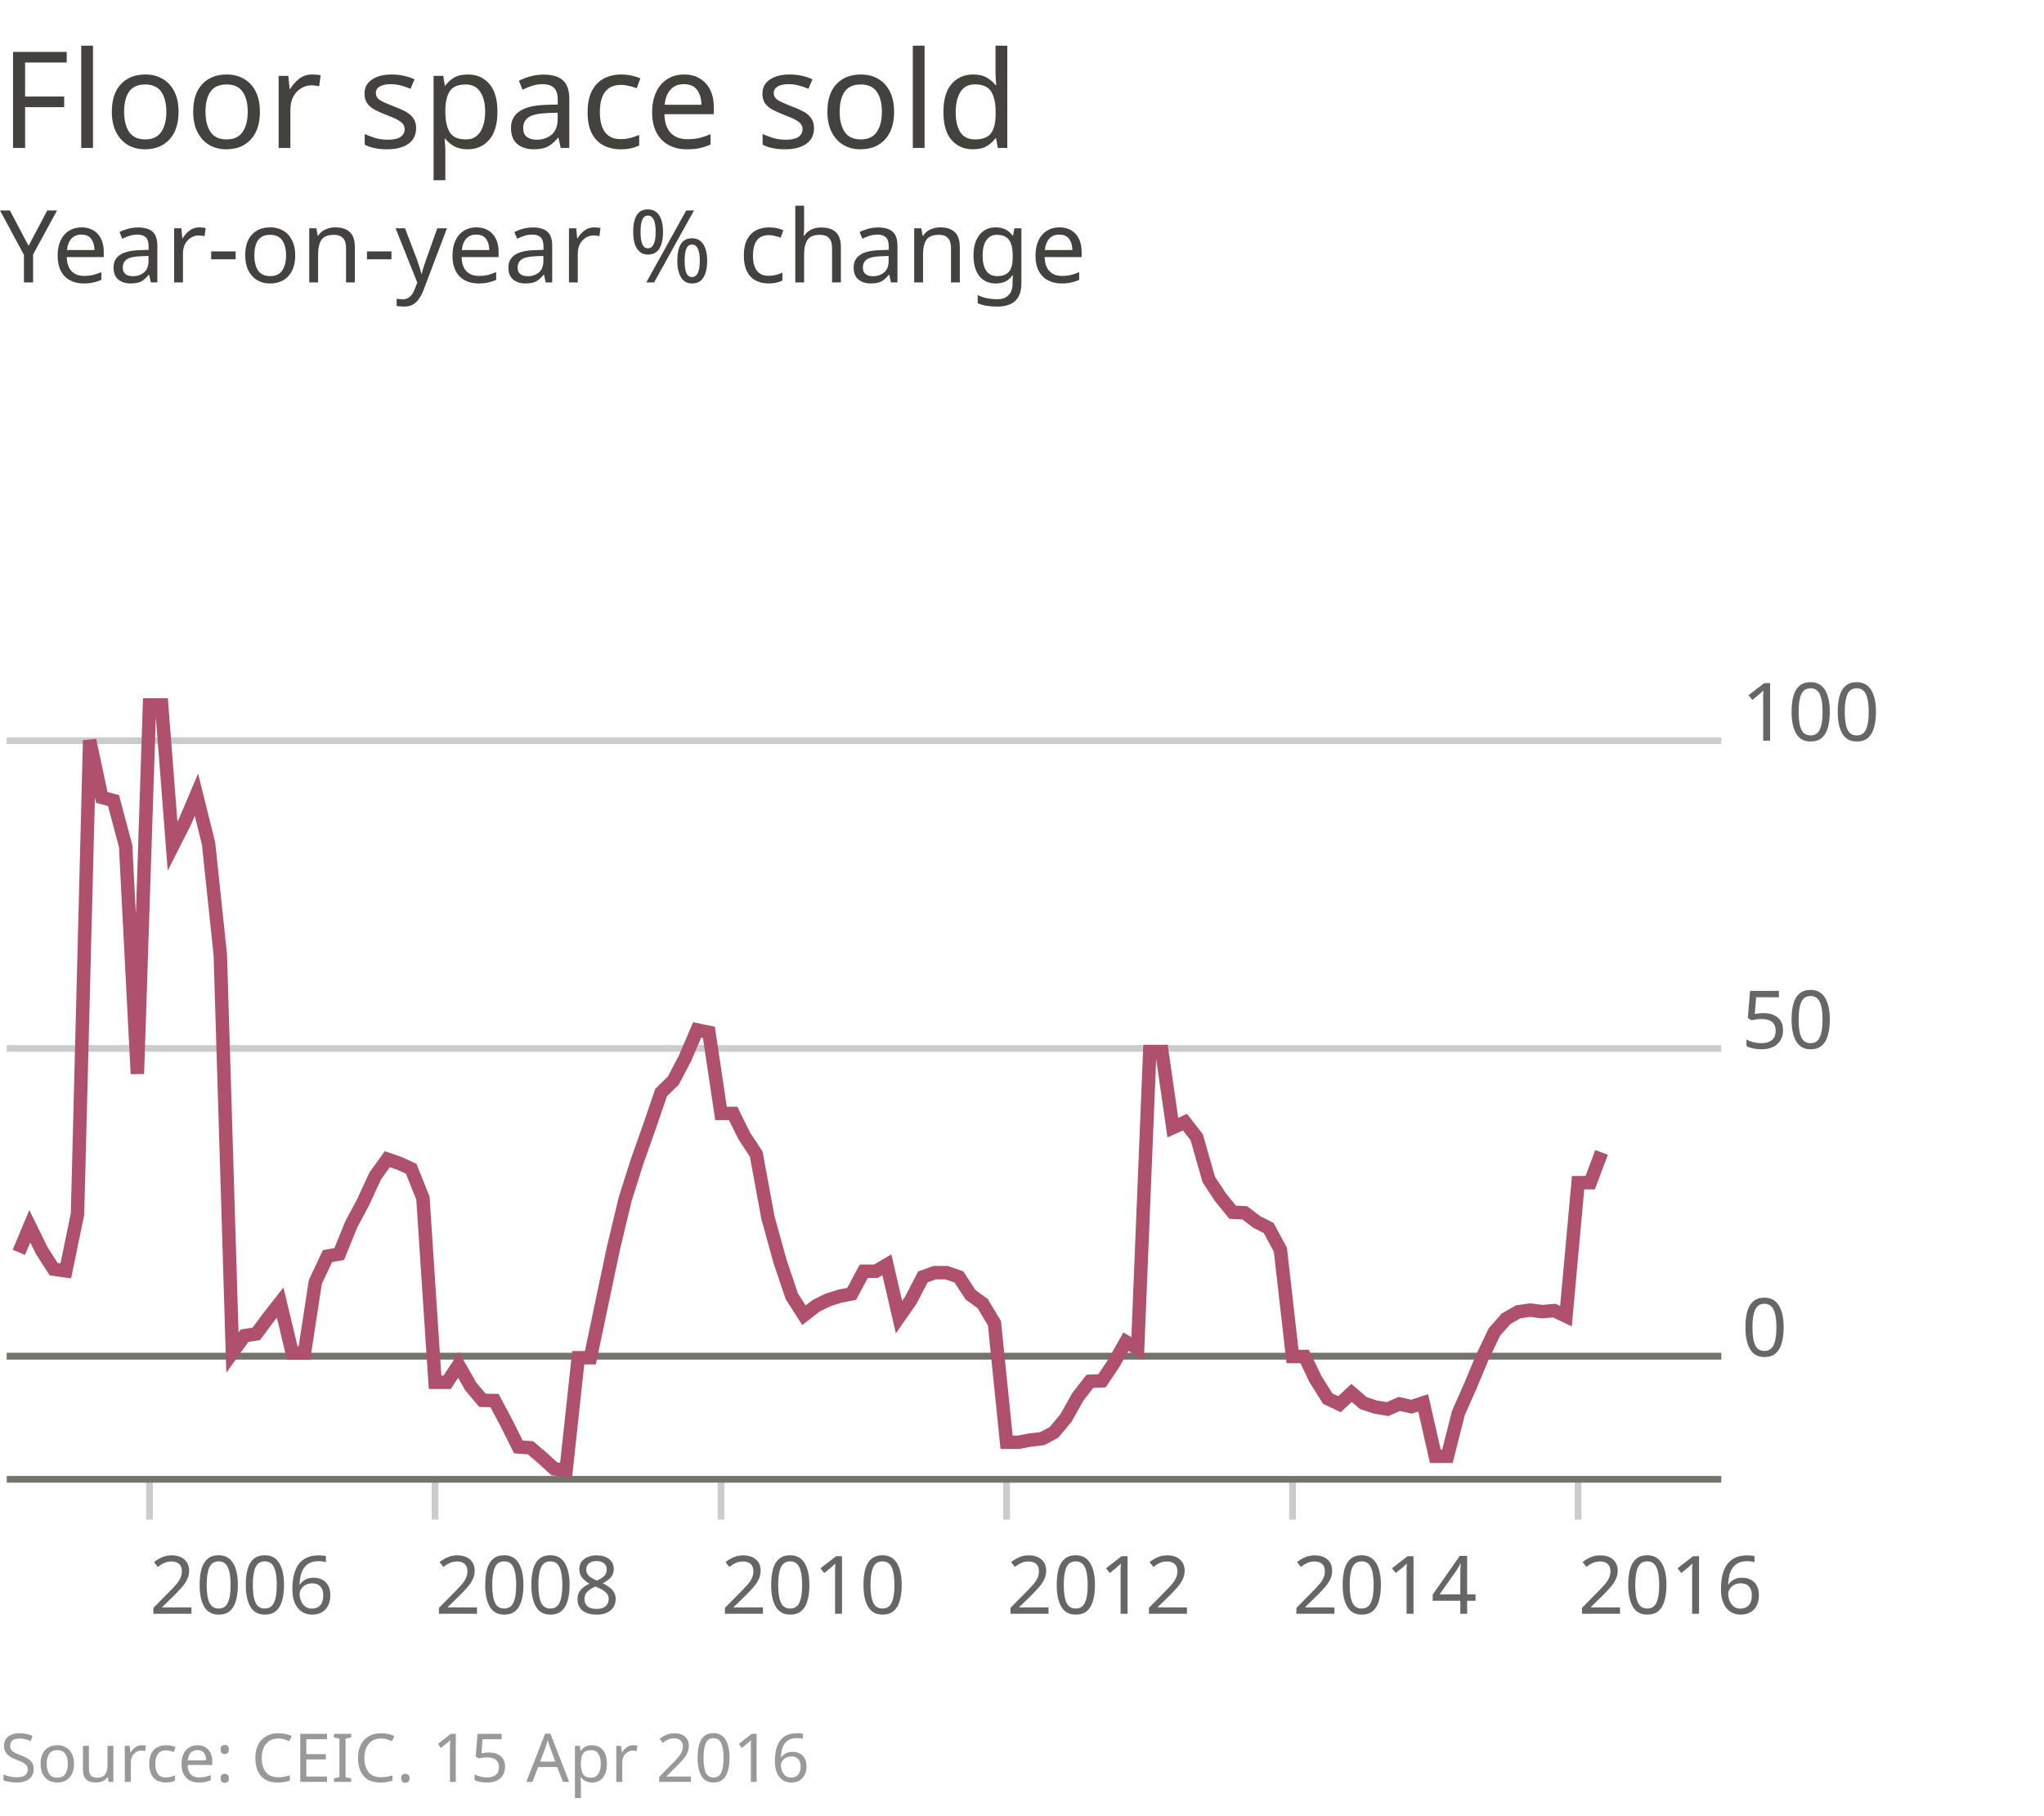
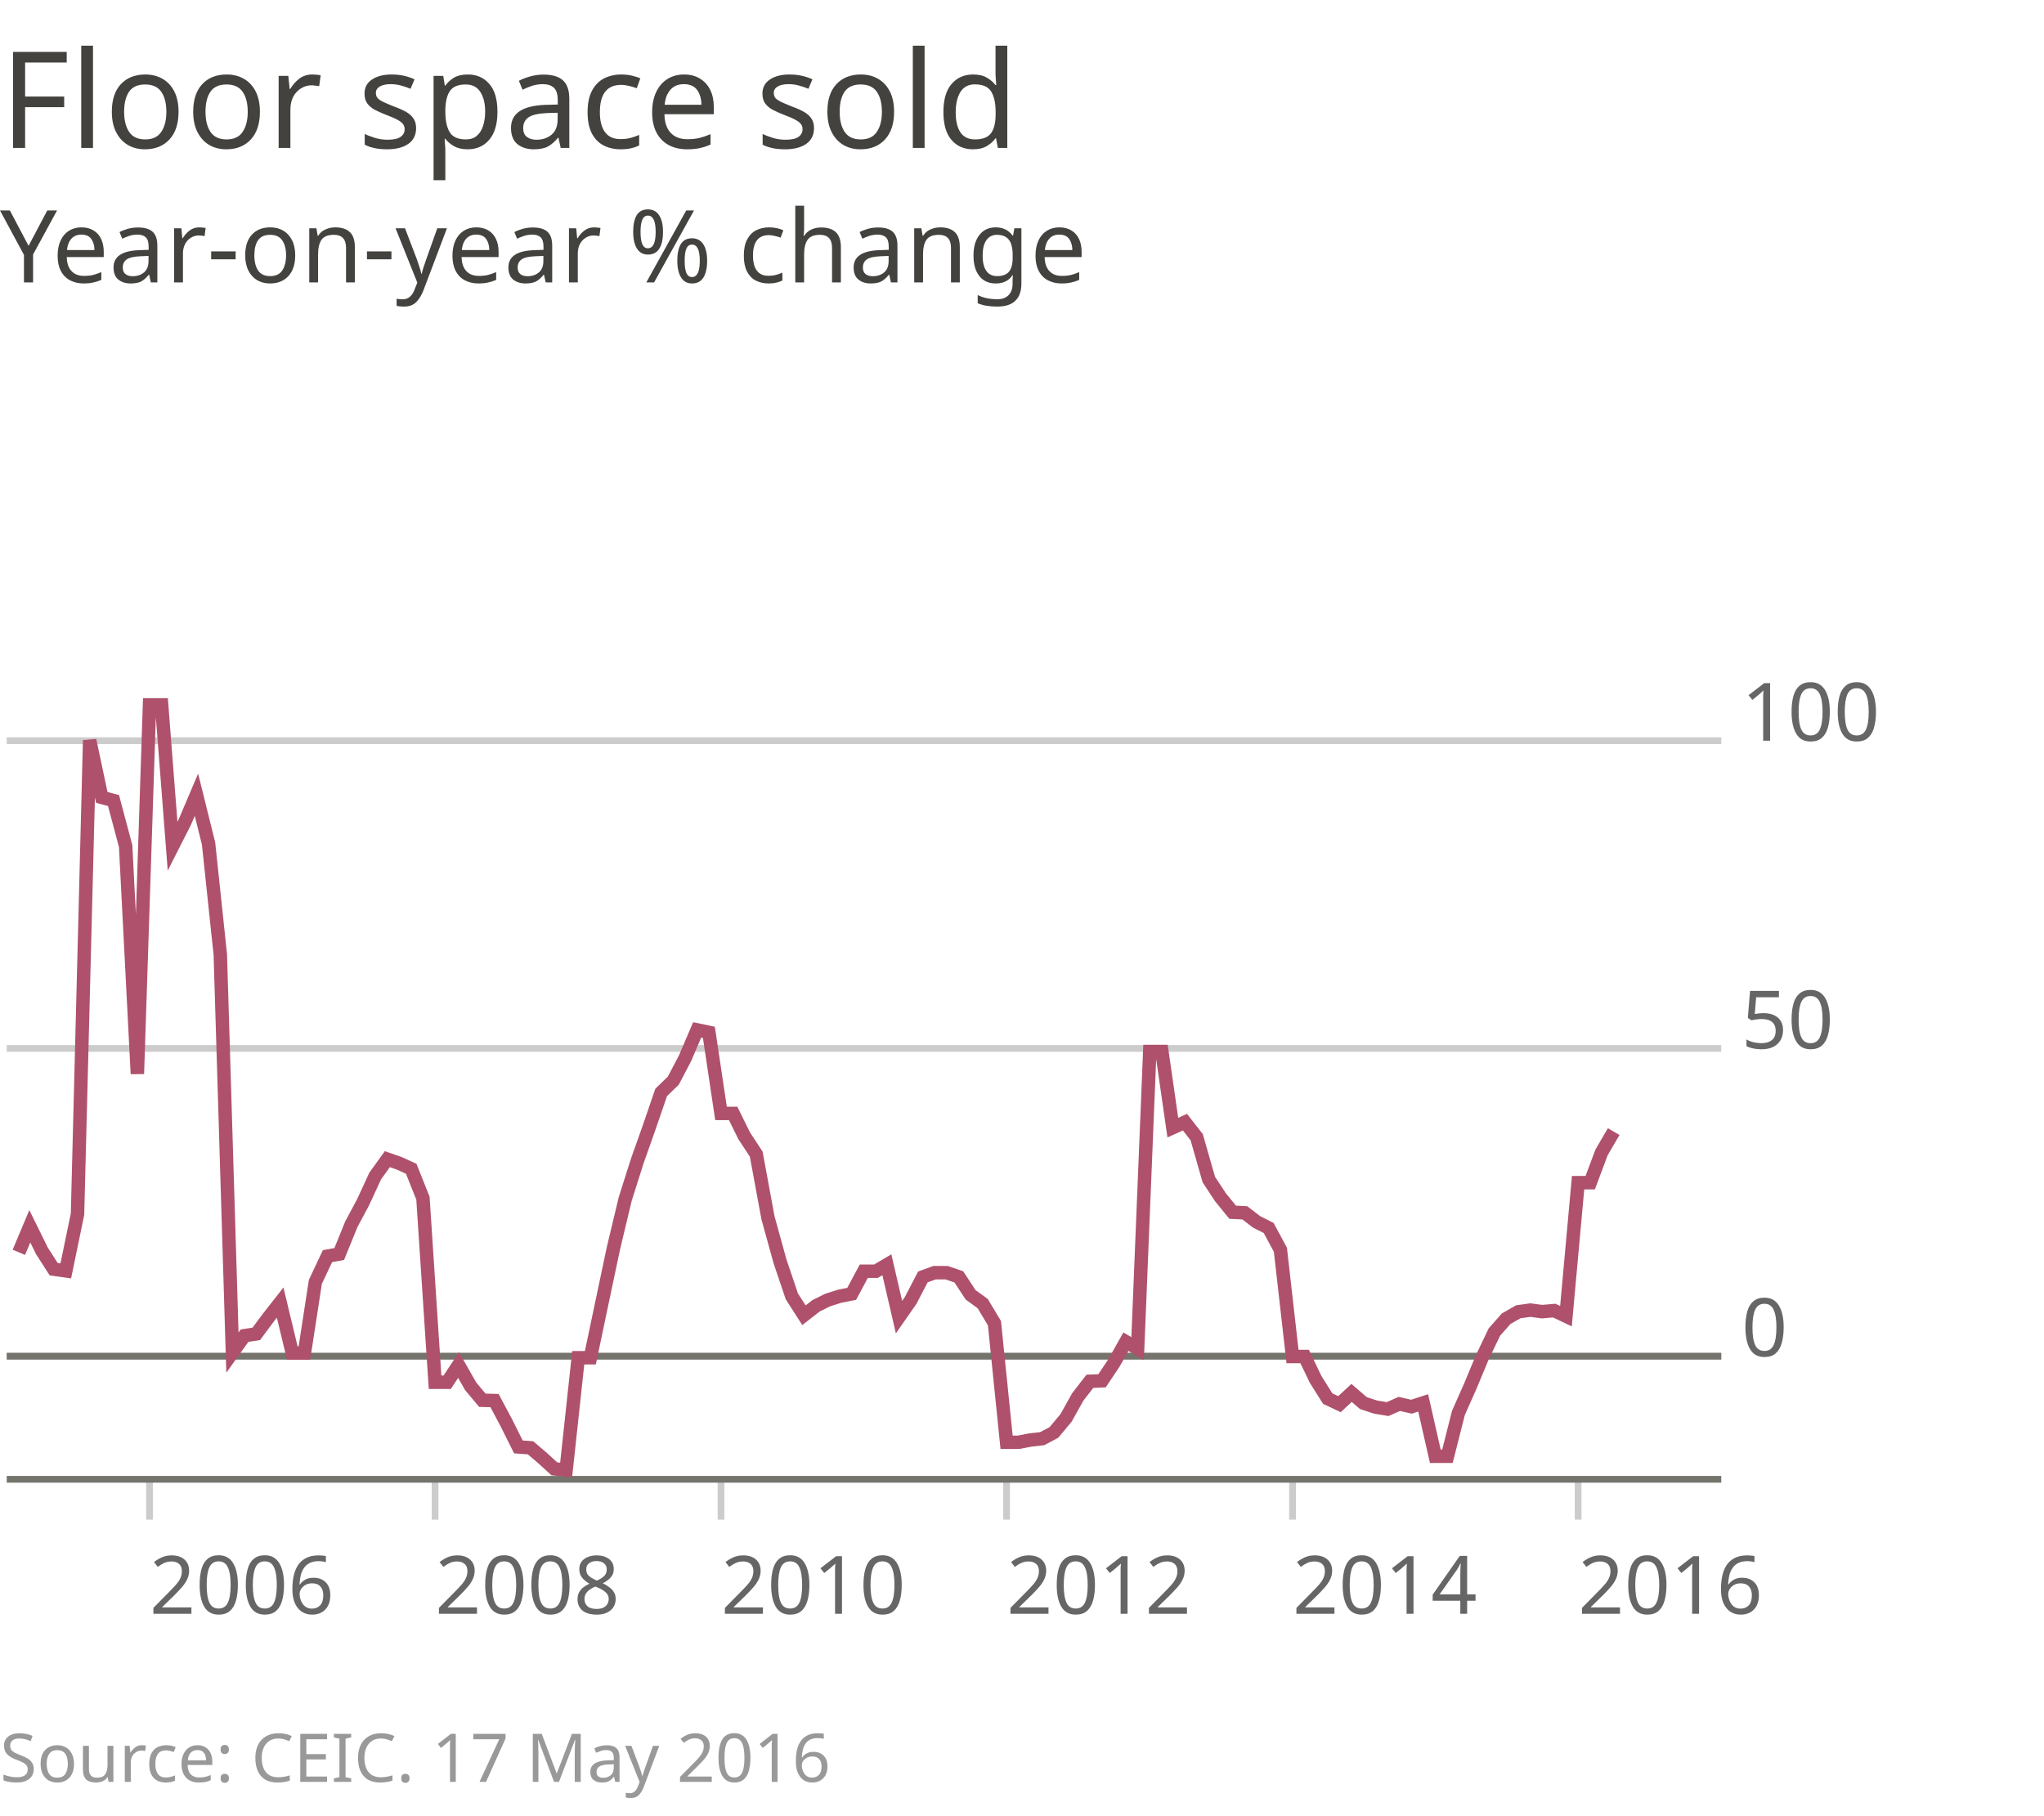
<svg xmlns="http://www.w3.org/2000/svg" viewBox="0 0 304 270">
  <text class="chart-title" font-family="MetricWeb,sans-serif" fill="#43423e" font-size="20" y="22">Floor space sold</text>
  <text class="chart-subtitle" font-family="MetricWeb,sans-serif" fill="#43423e" font-size="15" y="42">Year-on-year % change</text>
-   <text class="chart-source" font-family="MetricWeb,sans-serif" font-size="10" fill-opacity="0.4" y="265">Source: CEIC. 15 Apr 2016</text>
+   <text class="chart-source" font-family="MetricWeb,sans-serif" font-size="10" fill-opacity="0.4" y="265">Source: CEIC. 17 May 2016</text>
  <g transform="translate(1,100)">
    <g transform="translate(0,120)" class="x axis">
      <g class="tick" style="" transform="translate(21.23546,0)">
        <line y2="6" x2="0" fill="none" stroke="#000" stroke-opacity="0.2" />
        <text dy="0" style="" y="20" x="0" font-family="MetricWeb,sans-serif" fill-opacity="0.6" font-size="12" text-anchor="start">2006</text>
      </g>
      <g class="tick" style="" transform="translate(63.70637,0)">
        <line y2="6" x2="0" fill="none" stroke="#000" stroke-opacity="0.2" />
        <text dy="0" style="" y="20" x="0" font-family="MetricWeb,sans-serif" fill-opacity="0.6" font-size="12" text-anchor="start">2008</text>
      </g>
      <g class="tick" style="" transform="translate(106.2355,0)">
        <line y2="6" x2="0" fill="none" stroke="#000" stroke-opacity="0.2" />
        <text dy="0" style="" y="20" x="0" font-family="MetricWeb,sans-serif" fill-opacity="0.6" font-size="12" text-anchor="start">2010</text>
      </g>
      <g class="tick" style="" transform="translate(148.7064,0)">
        <line y2="6" x2="0" fill="none" stroke="#000" stroke-opacity="0.2" />
        <text dy="0" style="" y="20" x="0" font-family="MetricWeb,sans-serif" fill-opacity="0.6" font-size="12" text-anchor="start">2012</text>
      </g>
      <g class="tick" style="" transform="translate(191.2355,0)">
        <line y2="6" x2="0" fill="none" stroke="#000" stroke-opacity="0.2" />
        <text dy="0" style="" y="20" x="0" font-family="MetricWeb,sans-serif" fill-opacity="0.6" font-size="12" text-anchor="start">2014</text>
      </g>
      <g class="tick" style="" transform="translate(233.7064,0)">
        <line y2="6" x2="0" fill="none" stroke="#000" stroke-opacity="0.2" />
        <text dy="0" style="" y="20" x="0" font-family="MetricWeb,sans-serif" fill-opacity="0.6" font-size="12" text-anchor="start">2016</text>
      </g>
      <path class="domain" d="M0,0V0H255V0" fill="none" stroke="#74736c" />
    </g>
    <g transform="translate(255,0)" class="y axis">
      <g class="tick" style="" transform="translate(0,101.6923)">
        <line x2="-255" y2="0" fill="none" stroke="#000" stroke-opacity="0.2" />
        <text dy="0" style="text-anchor: start;" x="3" y="0" font-family="MetricWeb,sans-serif" fill-opacity="0.6" font-size="12">0</text>
      </g>
      <g class="tick" style="" transform="translate(0,55.92308)">
        <line x2="-255" y2="0" fill="none" stroke="#000" stroke-opacity="0.2" />
        <text dy="0" style="text-anchor: start;" x="3" y="0" font-family="MetricWeb,sans-serif" fill-opacity="0.6" font-size="12">50</text>
      </g>
      <g class="tick" style="" transform="translate(0,10.15385)">
        <line x2="-255" y2="0" fill="none" stroke="#000" stroke-opacity="0.2" />
        <text dy="0" style="text-anchor: start;" x="3" y="0" font-family="MetricWeb,sans-serif" fill-opacity="0.6" font-size="12">100</text>
      </g>
      <path class="domain" d="M-255,1H0V120H-255" fill="none" stroke="#000" stroke-opacity="0" />
      <line class="highlight-line" x1="0" x2="-255" y1="101.692" y2="101.692" fill="none" stroke="#74736c" />
    </g>
    <g>
-       <path d="M1.804,86.243L3.433,82.371L5.236,86.028L6.982,88.752L8.785,89.001L10.53,80.555L12.334,10.092L14.138,18.592L15.883,19.055L17.687,25.829L19.432,59.702L21.235,4.831L23.039,4.831L24.668,25.844L26.472,22.29L28.217,18.19L30.021,25.459L31.766,41.979L33.569,101.158L35.373,98.64L37.118,98.369L38.922,95.942L40.667,93.717L42.471,101.22L44.274,101.22L45.903,90.64L47.707,86.813L49.452,86.495L51.256,82.061L53.001,78.8L54.805,74.893L56.608,72.391L58.354,72.996L60.157,73.816L61.903,78.192L63.706,105.566L65.51,105.566L67.197,102.998L69.001,106.169L70.746,108.248L72.55,108.291L74.295,111.569L76.099,115.185L77.902,115.314L79.648,116.803L81.451,118.444L83.196,118.637L85,101.922L86.804,101.922L88.433,94.166L90.236,85.628L91.982,78.329L93.785,72.646L95.53,67.724L97.334,62.466L99.138,60.714L100.883,57.388L102.687,53.166L104.432,53.532L106.235,65.586L108.039,65.586L109.668,68.892L111.472,71.639L113.217,81.096L115.021,87.619L116.766,92.784L118.569,95.601L120.373,94.197L122.118,93.334L123.922,92.76L125.667,92.424L127.471,89.055L129.274,89.055L130.903,88.094L132.707,95.883L134.452,93.378L136.256,89.906L138.001,89.269L139.805,89.275L141.608,89.895L143.354,92.562L145.157,93.871L146.903,96.783L148.706,114.494L150.51,114.494L152.197,114.163L154.001,113.958L155.746,113.031L157.55,110.873L159.295,107.75L161.099,105.423L162.902,105.348L164.648,102.738L166.451,99.535L168.196,100.562L170,56.382L171.804,56.382L173.433,67.701L175.236,66.885L176.982,69.123L178.785,75.423L180.53,78.07L182.334,80.285L184.138,80.37L185.883,81.711L187.687,82.625L189.432,85.863L191.235,101.741L193.039,101.741L194.668,105.139L196.472,108.002L198.217,108.826L200.021,107.153L201.766,108.661L203.569,109.257L205.373,109.559L207.118,108.789L208.922,109.202L210.667,108.635L212.471,116.577L214.274,116.577L215.903,110.143L217.707,106.068L219.452,101.878L221.256,98.099L223.001,96.125L224.805,95.09L226.608,94.837L228.354,95.068L230.157,94.91L231.903,95.739L233.706,75.886L235.51,75.886L237.197,71.38" stroke-width="2" fill="none" stroke="#af516c" />
+       <path d="M1.804,86.243L3.433,82.371L5.236,86.028L6.982,88.752L8.785,89.001L10.53,80.555L12.334,10.092L14.138,18.592L15.883,19.055L17.687,25.829L19.432,59.702L21.235,4.831L23.039,4.831L24.668,25.844L26.472,22.29L28.217,18.19L30.021,25.459L31.766,41.979L33.569,101.158L35.373,98.64L37.118,98.369L38.922,95.942L40.667,93.717L42.471,101.22L44.274,101.22L45.903,90.64L47.707,86.813L49.452,86.495L51.256,82.061L53.001,78.8L54.805,74.893L56.608,72.391L58.354,72.996L60.157,73.816L61.903,78.192L63.706,105.566L65.51,105.566L67.197,102.998L69.001,106.169L70.746,108.248L72.55,108.291L74.295,111.569L76.099,115.185L77.902,115.314L79.648,116.803L81.451,118.444L83.196,118.637L85,101.922L86.804,101.922L88.433,94.166L90.236,85.628L91.982,78.329L93.785,72.646L95.53,67.724L97.334,62.466L99.138,60.714L100.883,57.388L102.687,53.166L104.432,53.532L106.235,65.586L108.039,65.586L109.668,68.892L111.472,71.639L113.217,81.096L115.021,87.619L116.766,92.784L118.569,95.601L120.373,94.197L122.118,93.334L123.922,92.76L125.667,92.424L127.471,89.055L129.274,89.055L130.903,88.094L132.707,95.883L134.452,93.378L136.256,89.906L138.001,89.269L139.805,89.275L141.608,89.895L143.354,92.562L145.157,93.871L146.903,96.783L148.706,114.494L150.51,114.494L152.197,114.163L154.001,113.958L155.746,113.031L157.55,110.873L159.295,107.75L161.099,105.423L162.902,105.348L164.648,102.738L166.451,99.535L168.196,100.562L170,56.382L171.804,56.382L173.433,67.701L175.236,66.885L176.982,69.123L178.785,75.423L180.53,78.07L182.334,80.285L184.138,80.37L185.883,81.711L187.687,82.625L189.432,85.863L191.235,101.741L193.039,101.741L194.668,105.139L196.472,108.002L198.217,108.826L200.021,107.153L201.766,108.661L203.569,109.257L205.373,109.559L207.118,108.789L208.922,109.202L210.667,108.635L212.471,116.577L214.274,116.577L215.903,110.143L217.707,106.068L219.452,101.878L221.256,98.099L223.001,96.125L224.805,95.09L226.608,94.837L228.354,95.068L230.157,94.91L231.903,95.739L233.706,75.886L235.51,75.886L237.197,71.38L239.001,68.29" stroke-width="2" fill="none" stroke="#af516c" />
    </g>
  </g>
</svg>
